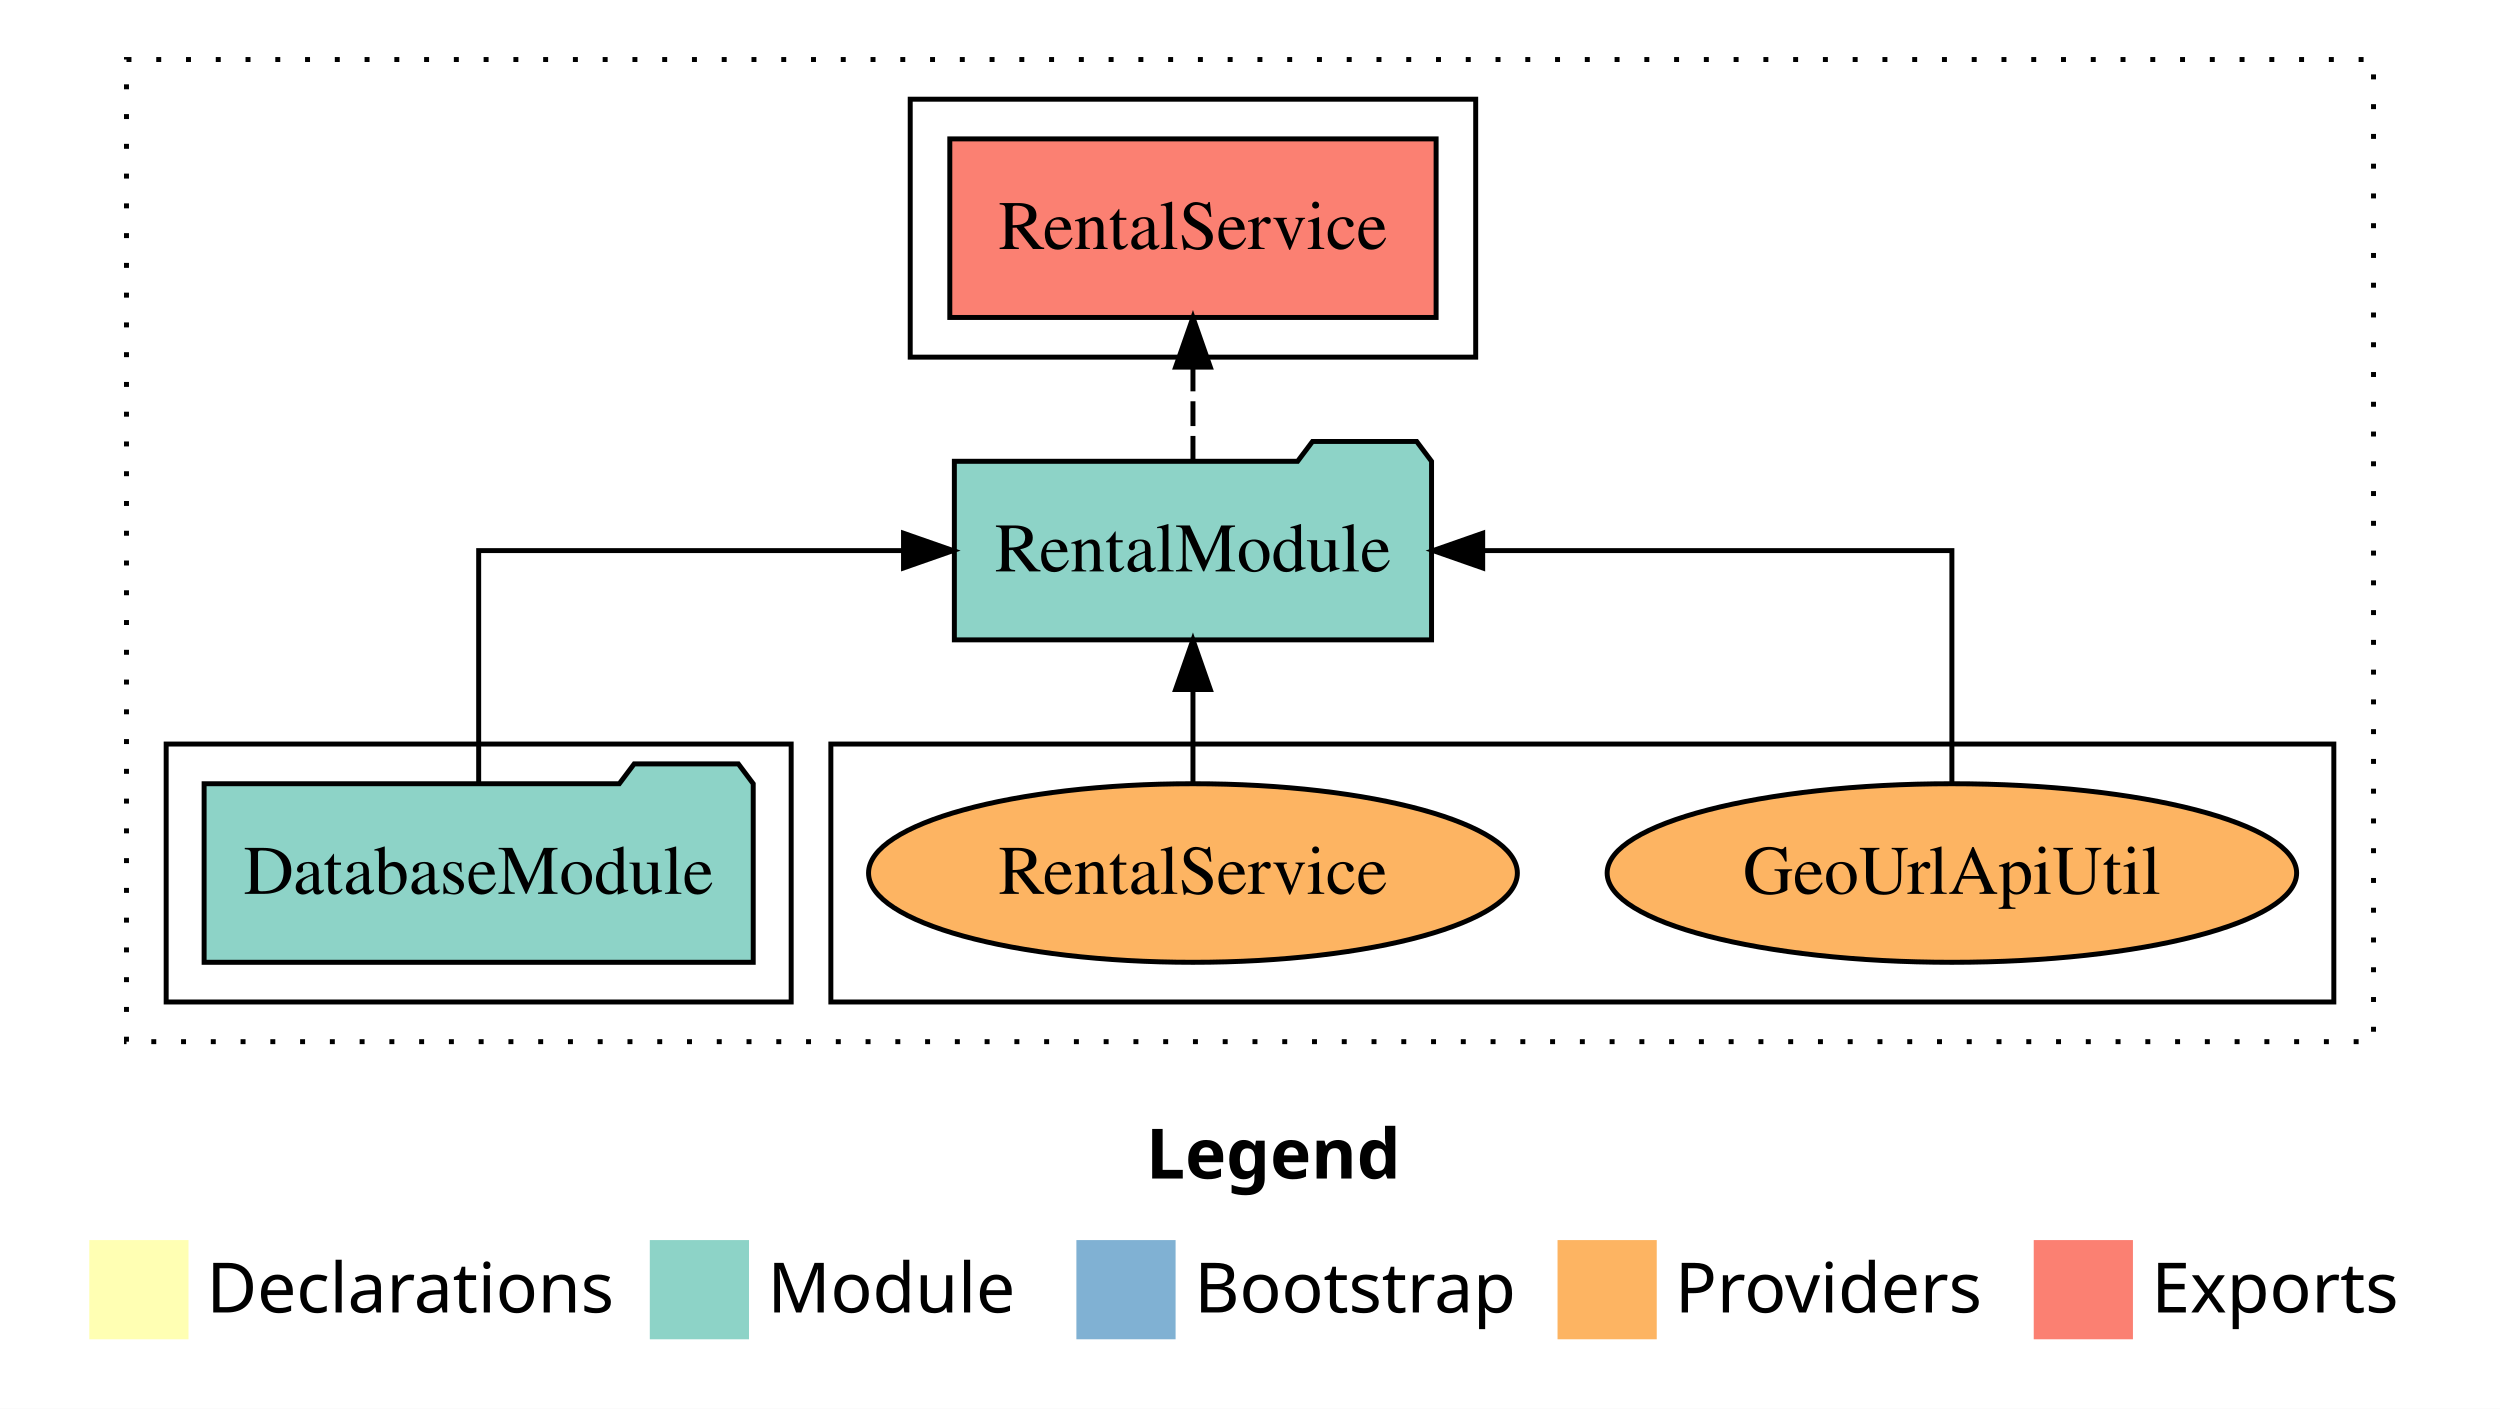
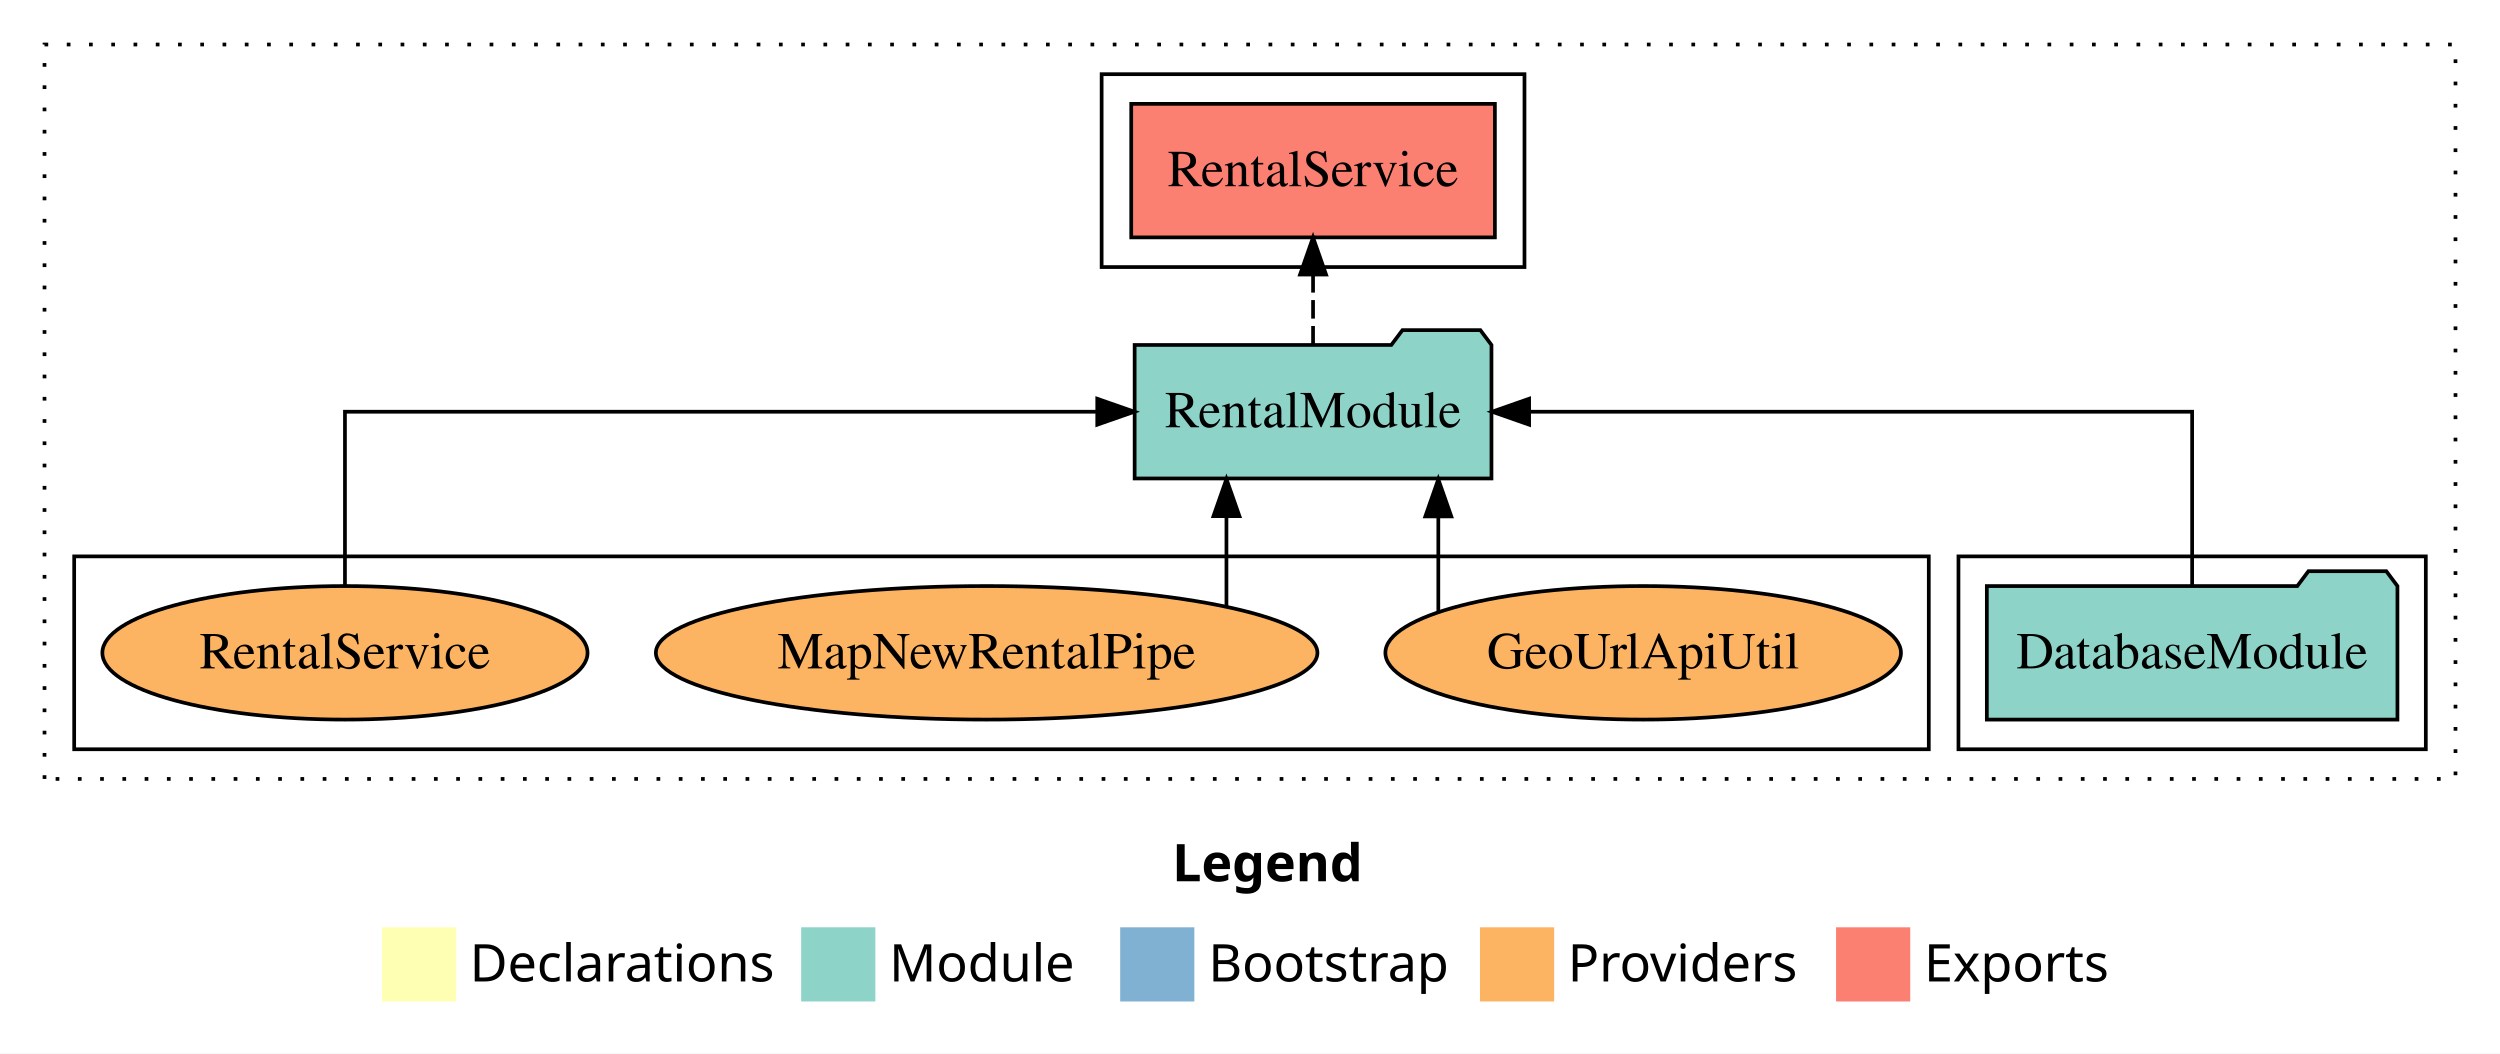
- <svg xmlns="http://www.w3.org/2000/svg" width="504pt" height="284pt" viewBox="0.00 0.00 504.00 284.00">
+ <svg xmlns="http://www.w3.org/2000/svg" width="674pt" height="284pt" viewBox="0.00 0.00 674.00 284.00">
  <g id="graph0" class="graph" transform="scale(1 1) rotate(0) translate(4 280)">
-     <polygon fill="white" stroke="transparent" points="-4,4 -4,-280 500,-280 500,4 -4,4" />
-     <text text-anchor="start" x="227.01" y="-42.4" font-family="sans-serif" font-weight="bold" font-size="14.00">Legend</text>
-     <polygon fill="#ffffb3" stroke="transparent" points="14,-10 14,-30 34,-30 34,-10 14,-10" />
-     <text text-anchor="start" x="37.63" y="-15.4" font-family="sans-serif" font-size="14.00">  Declarations</text>
-     <polygon fill="#8dd3c7" stroke="transparent" points="127,-10 127,-30 147,-30 147,-10 127,-10" />
-     <text text-anchor="start" x="150.73" y="-15.4" font-family="sans-serif" font-size="14.00">  Module</text>
-     <polygon fill="#80b1d3" stroke="transparent" points="213,-10 213,-30 233,-30 233,-10 213,-10" />
-     <text text-anchor="start" x="236.78" y="-15.4" font-family="sans-serif" font-size="14.00">  Bootstrap</text>
-     <polygon fill="#fdb462" stroke="transparent" points="310,-10 310,-30 330,-30 330,-10 310,-10" />
-     <text text-anchor="start" x="333.67" y="-15.4" font-family="sans-serif" font-size="14.00">  Providers</text>
-     <polygon fill="#fb8072" stroke="transparent" points="406,-10 406,-30 426,-30 426,-10 406,-10" />
-     <text text-anchor="start" x="429.73" y="-15.4" font-family="sans-serif" font-size="14.00">  Exports</text>
+     <polygon fill="white" stroke="transparent" points="-4,4 -4,-280 670,-280 670,4 -4,4" />
+     <text text-anchor="start" x="312.01" y="-42.4" font-family="sans-serif" font-weight="bold" font-size="14.00">Legend</text>
+     <polygon fill="#ffffb3" stroke="transparent" points="99,-10 99,-30 119,-30 119,-10 99,-10" />
+     <text text-anchor="start" x="122.63" y="-15.4" font-family="sans-serif" font-size="14.00">  Declarations</text>
+     <polygon fill="#8dd3c7" stroke="transparent" points="212,-10 212,-30 232,-30 232,-10 212,-10" />
+     <text text-anchor="start" x="235.73" y="-15.4" font-family="sans-serif" font-size="14.00">  Module</text>
+     <polygon fill="#80b1d3" stroke="transparent" points="298,-10 298,-30 318,-30 318,-10 298,-10" />
+     <text text-anchor="start" x="321.78" y="-15.4" font-family="sans-serif" font-size="14.00">  Bootstrap</text>
+     <polygon fill="#fdb462" stroke="transparent" points="395,-10 395,-30 415,-30 415,-10 395,-10" />
+     <text text-anchor="start" x="418.67" y="-15.4" font-family="sans-serif" font-size="14.00">  Providers</text>
+     <polygon fill="#fb8072" stroke="transparent" points="491,-10 491,-30 511,-30 511,-10 491,-10" />
+     <text text-anchor="start" x="514.73" y="-15.4" font-family="sans-serif" font-size="14.00">  Exports</text>
    <g id="clust1" class="cluster">
-       <polygon fill="none" stroke="black" stroke-dasharray="1,5" points="21.5,-70 21.5,-268 474.5,-268 474.5,-70 21.5,-70" />
+       <polygon fill="none" stroke="black" stroke-dasharray="1,5" points="8,-70 8,-268 658,-268 658,-70 8,-70" />
+     </g>
+     <g id="clust4" class="cluster">
+       <polygon fill="none" stroke="black" points="293,-208 293,-260 407,-260 407,-208 293,-208" />
+     </g>
+     <g id="clust3" class="cluster">
+       <polygon fill="none" stroke="black" points="524,-78 524,-130 650,-130 650,-78 524,-78" />
    </g>
    <g id="clust6" class="cluster">
-       <polygon fill="none" stroke="black" points="163.5,-78 163.5,-130 466.5,-130 466.5,-78 163.5,-78" />
-     </g>
-     <g id="clust3" class="cluster">
-       <polygon fill="none" stroke="black" points="29.5,-78 29.5,-130 155.5,-130 155.5,-78 29.5,-78" />
-     </g>
-     <g id="clust4" class="cluster">
-       <polygon fill="none" stroke="black" points="179.5,-208 179.5,-260 293.5,-260 293.5,-208 179.5,-208" />
+       <polygon fill="none" stroke="black" points="16,-78 16,-130 516,-130 516,-78 16,-78" />
    </g>
    <g id="node1" class="node">
-       <polygon fill="#8dd3c7" stroke="black" points="147.85,-122 144.85,-126 123.85,-126 120.85,-122 37.15,-122 37.15,-86 147.85,-86 147.85,-122" />
-       <text text-anchor="middle" x="92.5" y="-99.8" font-family="Times,serif" font-size="14.00">DatabaseModule</text>
+       <polygon fill="#8dd3c7" stroke="black" points="642.35,-122 639.35,-126 618.35,-126 615.35,-122 531.65,-122 531.65,-86 642.35,-86 642.35,-122" />
+       <text text-anchor="middle" x="587" y="-99.8" font-family="Times,serif" font-size="14.00">DatabaseModule</text>
    </g>
    <g id="node2" class="node">
-       <polygon fill="#8dd3c7" stroke="black" points="284.6,-187 281.6,-191 260.6,-191 257.6,-187 188.4,-187 188.4,-151 284.6,-151 284.6,-187" />
-       <text text-anchor="middle" x="236.5" y="-164.8" font-family="Times,serif" font-size="14.00">RentalModule</text>
+       <polygon fill="#8dd3c7" stroke="black" points="398.1,-187 395.1,-191 374.1,-191 371.1,-187 301.9,-187 301.9,-151 398.1,-151 398.1,-187" />
+       <text text-anchor="middle" x="350" y="-164.8" font-family="Times,serif" font-size="14.00">RentalModule</text>
    </g>
    <g id="edge1" class="edge">
-       <path fill="none" stroke="black" d="M92.5,-122.11C92.5,-141.34 92.5,-169 92.5,-169 92.5,-169 178.15,-169 178.15,-169" />
-       <polygon fill="black" stroke="black" points="178.15,-172.5 188.15,-169 178.15,-165.5 178.15,-172.5" />
+       <path fill="none" stroke="black" d="M587,-122.11C587,-141.34 587,-169 587,-169 587,-169 408.25,-169 408.25,-169" />
+       <polygon fill="black" stroke="black" points="408.25,-165.5 398.25,-169 408.25,-172.5 408.25,-165.5" />
    </g>
    <g id="node3" class="node">
-       <polygon fill="#fb8072" stroke="black" points="285.52,-252 187.48,-252 187.48,-216 285.52,-216 285.52,-252" />
-       <text text-anchor="middle" x="236.5" y="-229.8" font-family="Times,serif" font-size="14.00">RentalService </text>
+       <polygon fill="#fb8072" stroke="black" points="399.02,-252 300.98,-252 300.98,-216 399.02,-216 399.02,-252" />
+       <text text-anchor="middle" x="350" y="-229.8" font-family="Times,serif" font-size="14.00">RentalService </text>
    </g>
    <g id="edge2" class="edge">
-       <path fill="none" stroke="black" stroke-dasharray="5,2" d="M236.5,-187.11C236.5,-187.11 236.5,-205.99 236.5,-205.99" />
-       <polygon fill="black" stroke="black" points="233,-205.99 236.5,-215.99 240,-205.99 233,-205.99" />
+       <path fill="none" stroke="black" stroke-dasharray="5,2" d="M350,-187.11C350,-187.11 350,-205.99 350,-205.99" />
+       <polygon fill="black" stroke="black" points="346.5,-205.99 350,-215.99 353.5,-205.99 346.5,-205.99" />
    </g>
    <g id="node4" class="node">
-       <ellipse fill="#fdb462" stroke="black" cx="389.5" cy="-104" rx="69.5" ry="18" />
-       <text text-anchor="middle" x="389.5" y="-99.8" font-family="Times,serif" font-size="14.00">GeoUrlApiUtil</text>
+       <ellipse fill="#fdb462" stroke="black" cx="439" cy="-104" rx="69.5" ry="18" />
+       <text text-anchor="middle" x="439" y="-99.8" font-family="Times,serif" font-size="14.00">GeoUrlApiUtil</text>
    </g>
    <g id="edge3" class="edge">
-       <path fill="none" stroke="black" d="M389.5,-122.11C389.5,-141.34 389.5,-169 389.5,-169 389.5,-169 294.91,-169 294.91,-169" />
-       <polygon fill="black" stroke="black" points="294.91,-165.5 284.91,-169 294.91,-172.5 294.91,-165.5" />
+       <path fill="none" stroke="black" d="M383.77,-115.03C383.77,-115.03 383.77,-140.78 383.77,-140.78" />
+       <polygon fill="black" stroke="black" points="380.27,-140.78 383.77,-150.78 387.27,-140.78 380.27,-140.78" />
    </g>
    <g id="node5" class="node">
-       <ellipse fill="#fdb462" stroke="black" cx="236.5" cy="-104" rx="65.4" ry="18" />
-       <text text-anchor="middle" x="236.5" y="-99.8" font-family="Times,serif" font-size="14.00">RentalService</text>
+       <ellipse fill="#fdb462" stroke="black" cx="262" cy="-104" rx="89.18" ry="18" />
+       <text text-anchor="middle" x="262" y="-99.8" font-family="Times,serif" font-size="14.00">MapNewRentalPipe</text>
    </g>
    <g id="edge4" class="edge">
-       <path fill="none" stroke="black" d="M236.5,-122.11C236.5,-122.11 236.5,-140.99 236.5,-140.99" />
-       <polygon fill="black" stroke="black" points="233,-140.99 236.5,-150.99 240,-140.99 233,-140.99" />
+       <path fill="none" stroke="black" d="M326.65,-116.53C326.65,-116.53 326.65,-140.85 326.65,-140.85" />
+       <polygon fill="black" stroke="black" points="323.15,-140.85 326.65,-150.85 330.15,-140.85 323.15,-140.85" />
+     </g>
+     <g id="node6" class="node">
+       <ellipse fill="#fdb462" stroke="black" cx="89" cy="-104" rx="65.4" ry="18" />
+       <text text-anchor="middle" x="89" y="-99.8" font-family="Times,serif" font-size="14.00">RentalService</text>
+     </g>
+     <g id="edge5" class="edge">
+       <path fill="none" stroke="black" d="M89,-122.11C89,-141.34 89,-169 89,-169 89,-169 291.82,-169 291.82,-169" />
+       <polygon fill="black" stroke="black" points="291.82,-172.5 301.82,-169 291.82,-165.5 291.82,-172.5" />
    </g>
  </g>
</svg>
